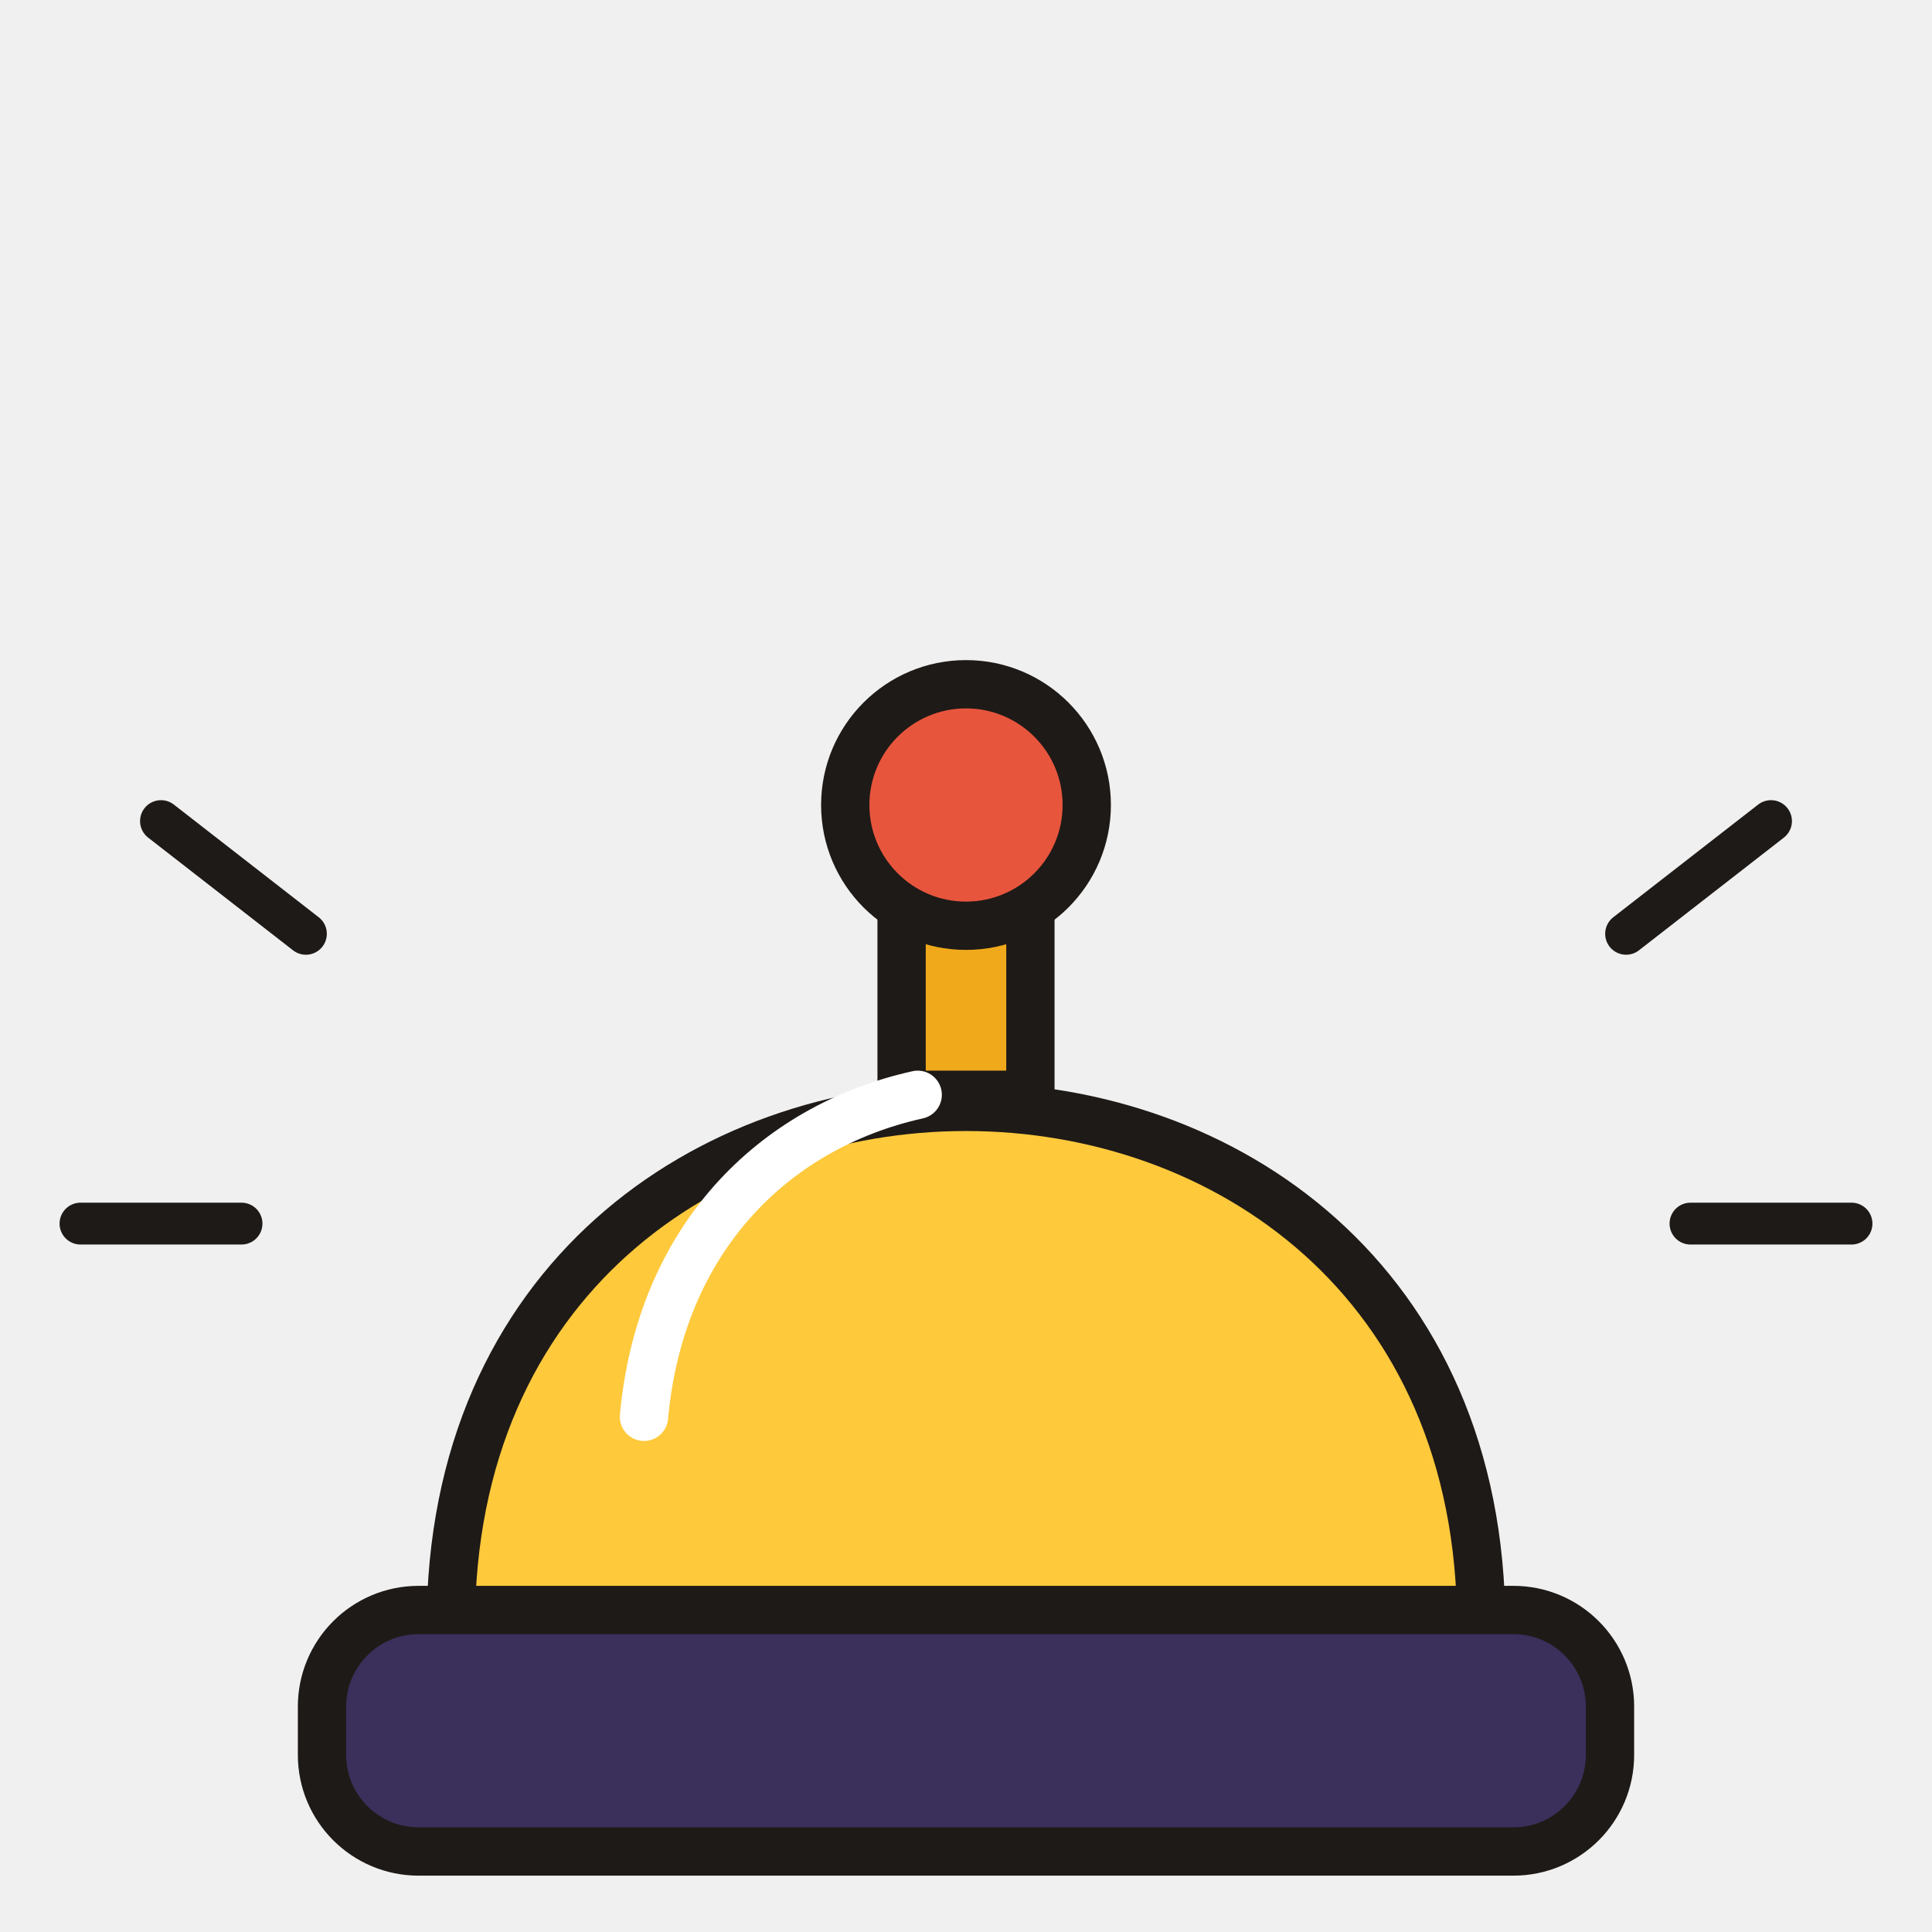
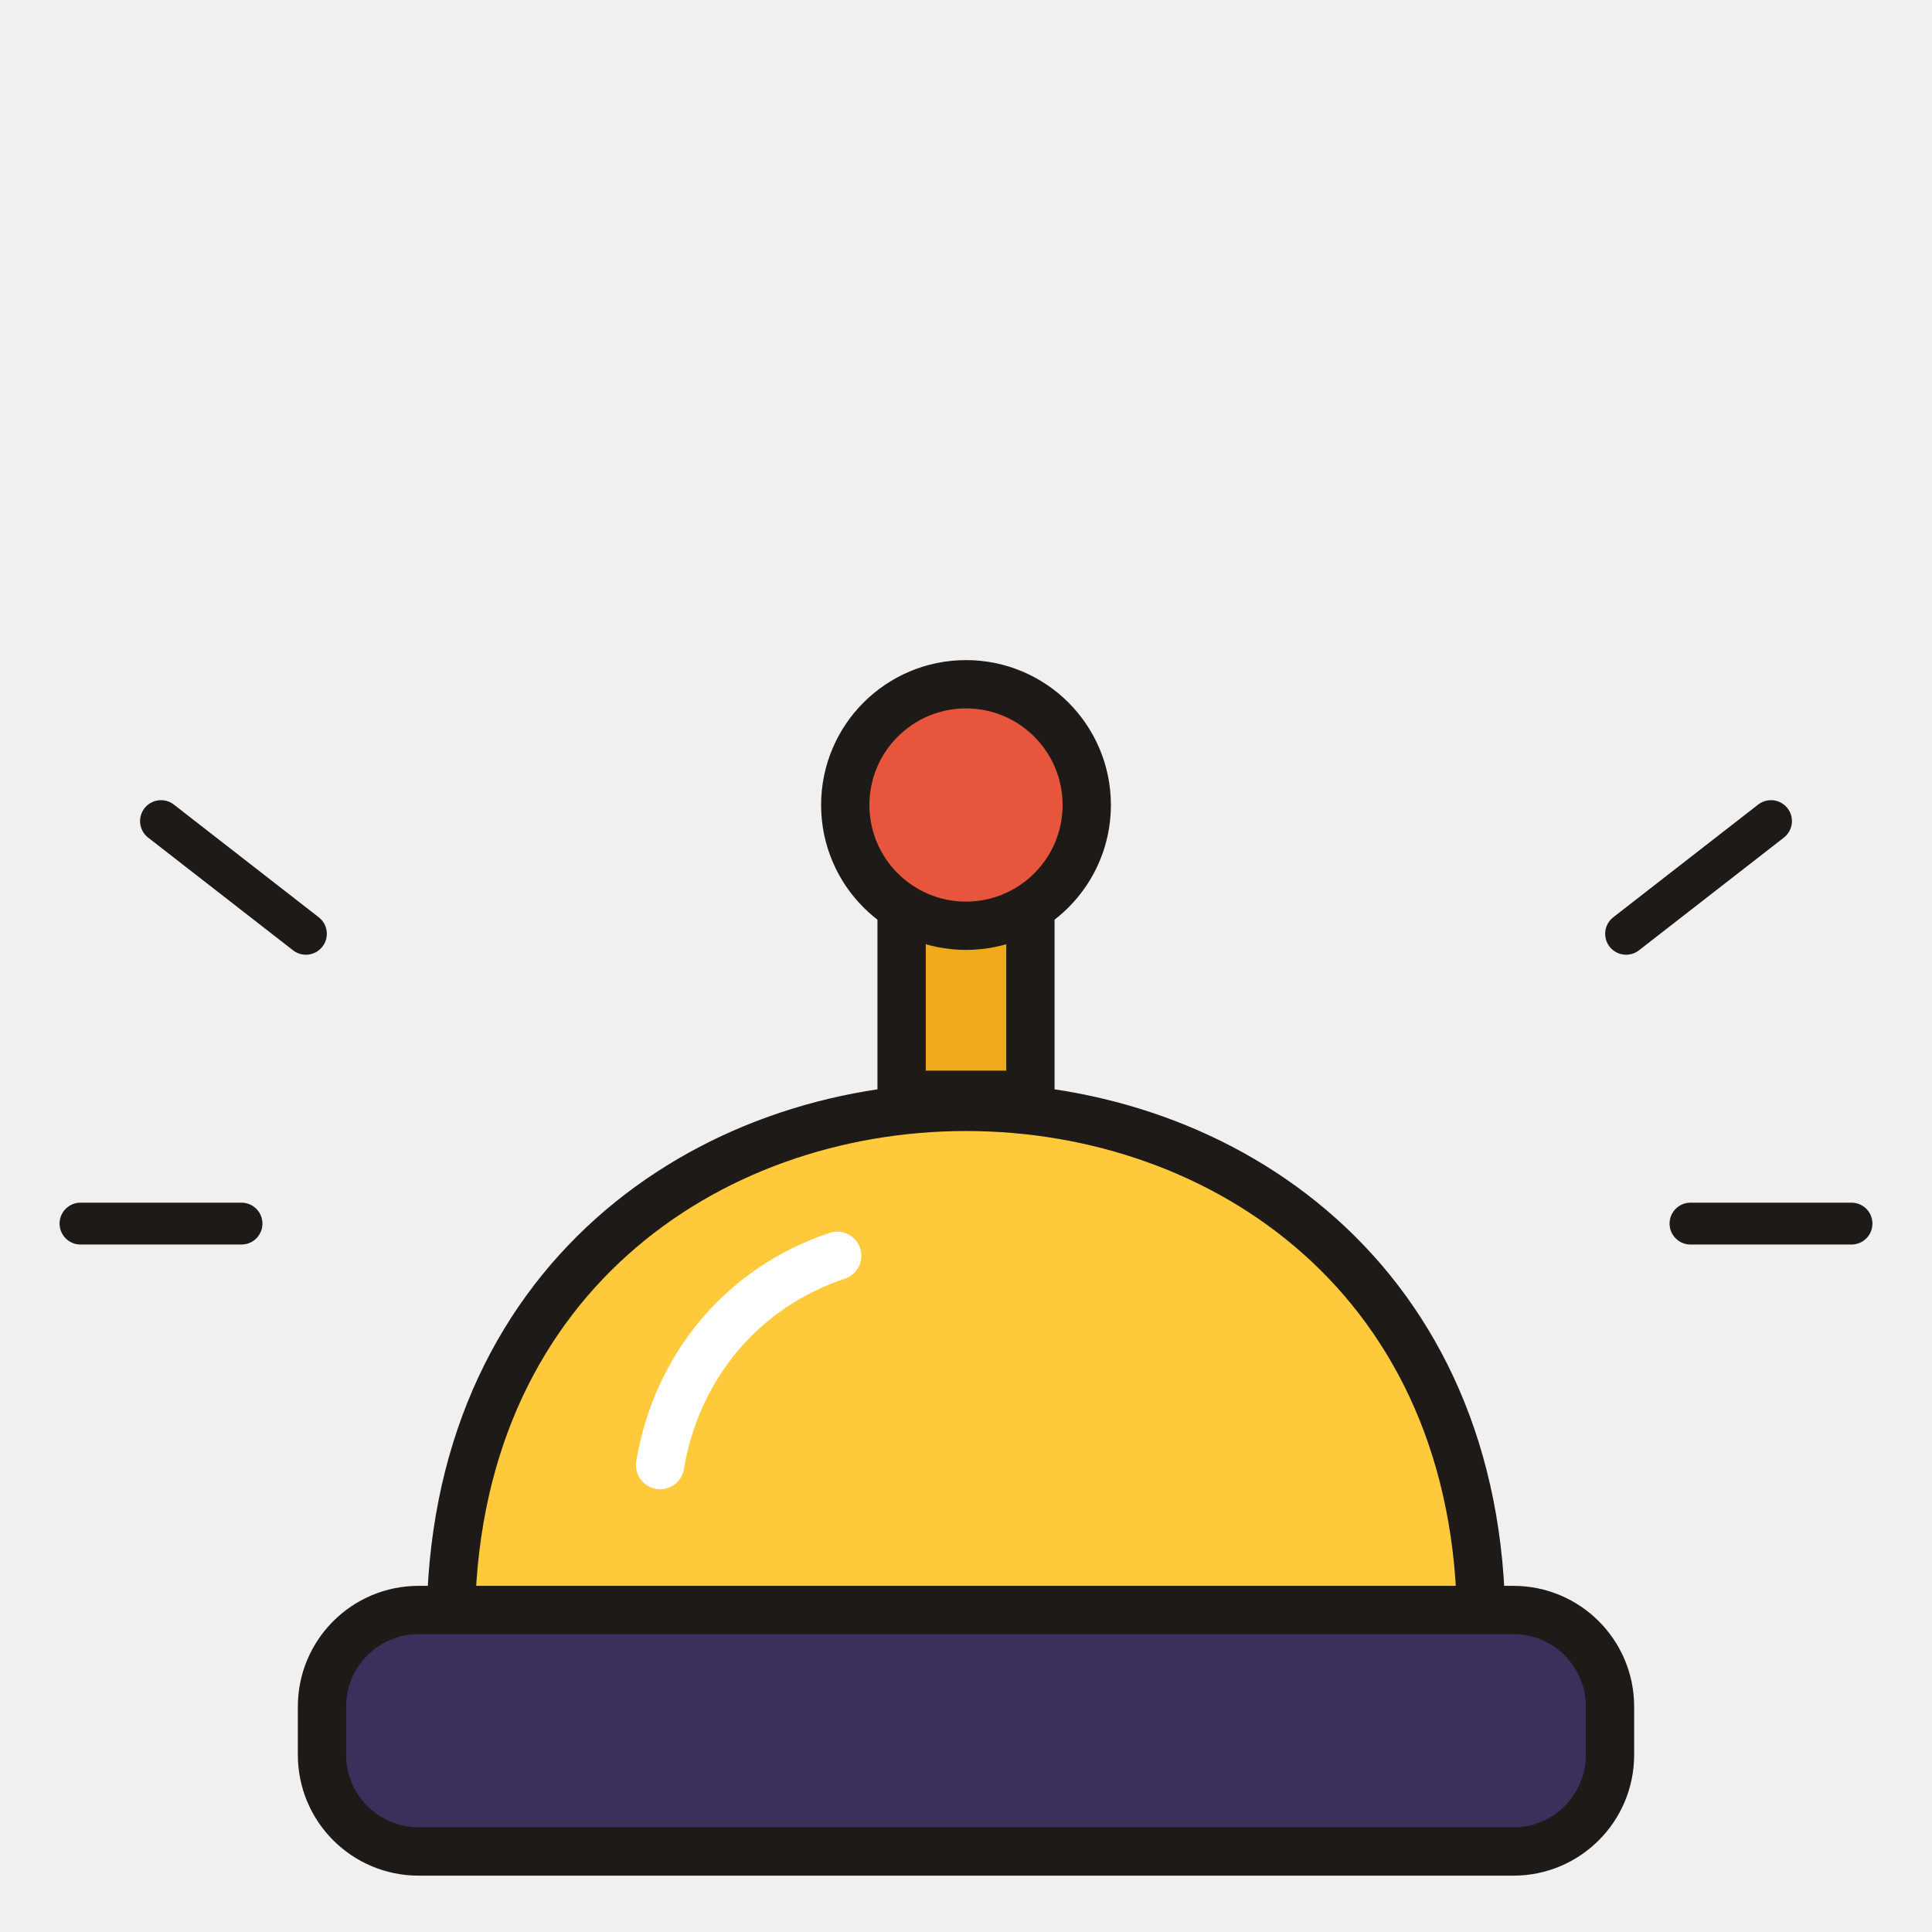
<svg xmlns="http://www.w3.org/2000/svg" viewBox="0 0 120 120">
  <g fill="none" stroke="#1E1A17" stroke-width="3" stroke-linejoin="round" stroke-linecap="round">
    <rect x="56" y="54" width="8" height="14" fill="#F0A91B" />
    <circle cx="60" cy="50" r="7.500" fill="#E8553D" />
    <path d="M28 101 C28 58 92 58 92 101 Z" fill="#FFC93C" />
-     <path d="M40 88 C41 77 48 70 57 68" stroke="#FFFFFF" />
+     <path d="M41 91 C42 85 46 80 52 78" stroke="#FFFFFF" />
    <rect x="20" y="100" width="80" height="15" rx="6" fill="#3B2F5C" />
    <path d="M101 58 l9 -7 M105 76 h10 M19 58 l-9 -7 M15 76 h-10" stroke-width="2.6" />
  </g>
</svg>
